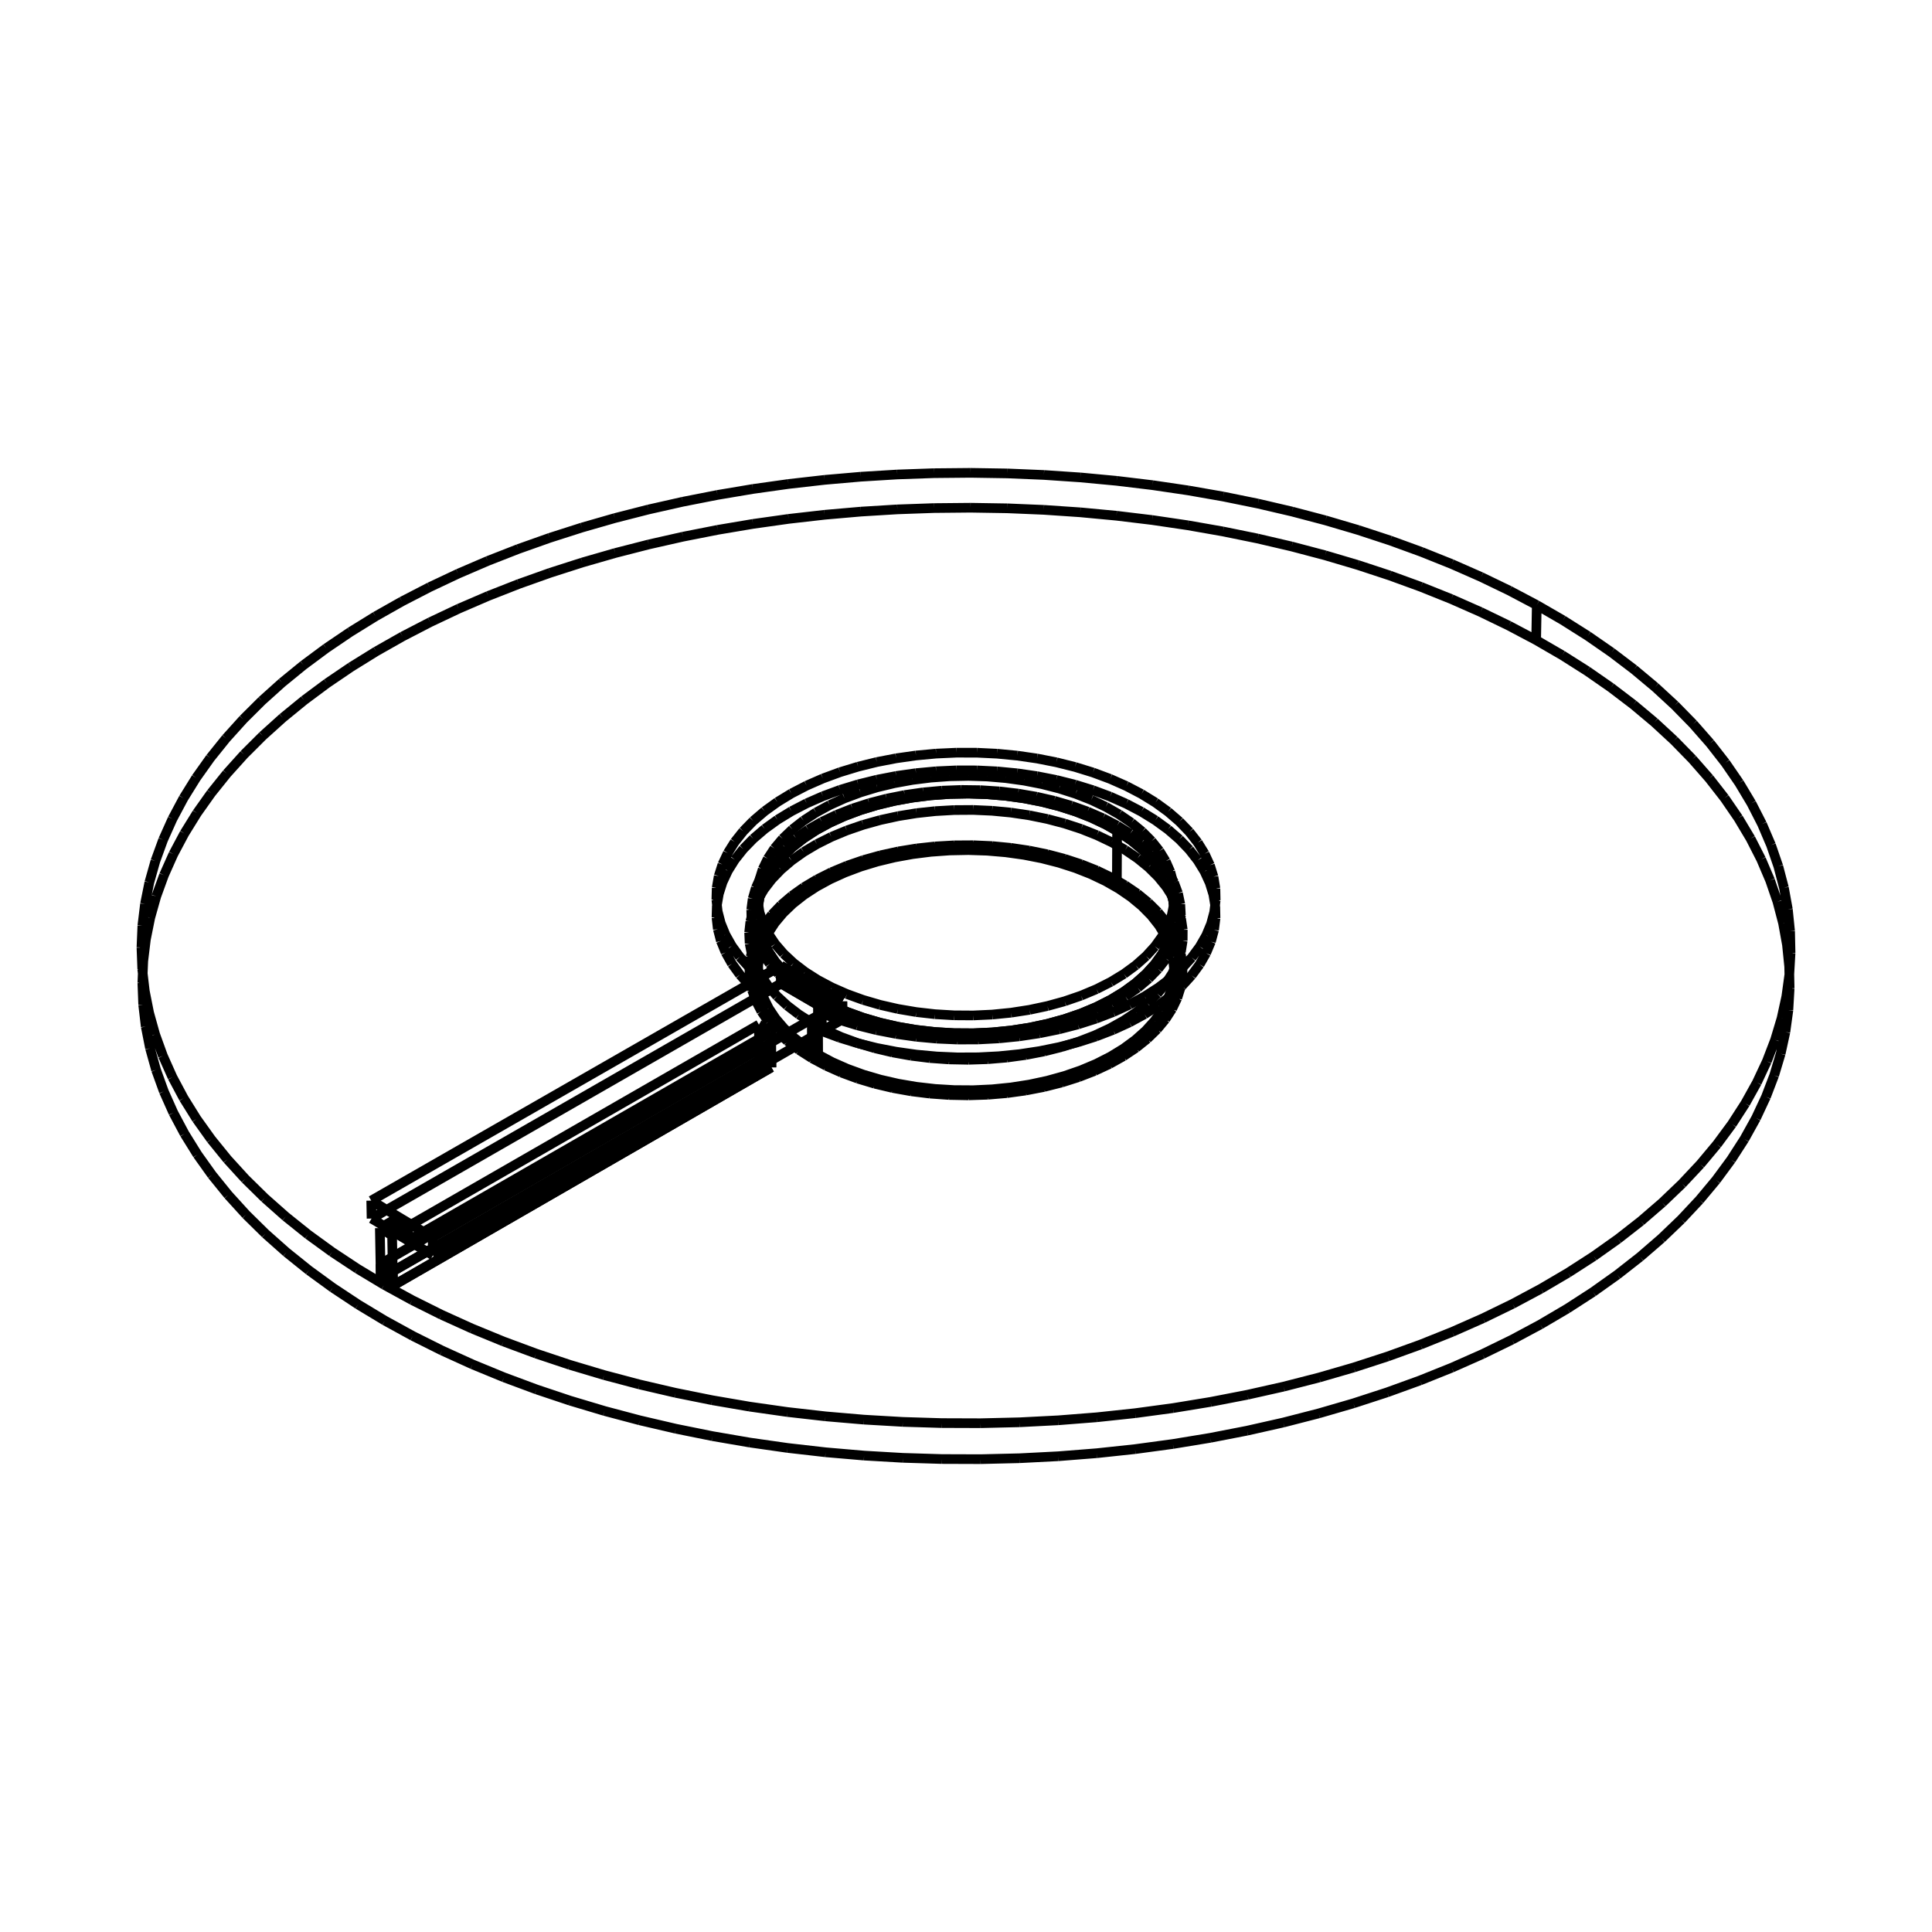
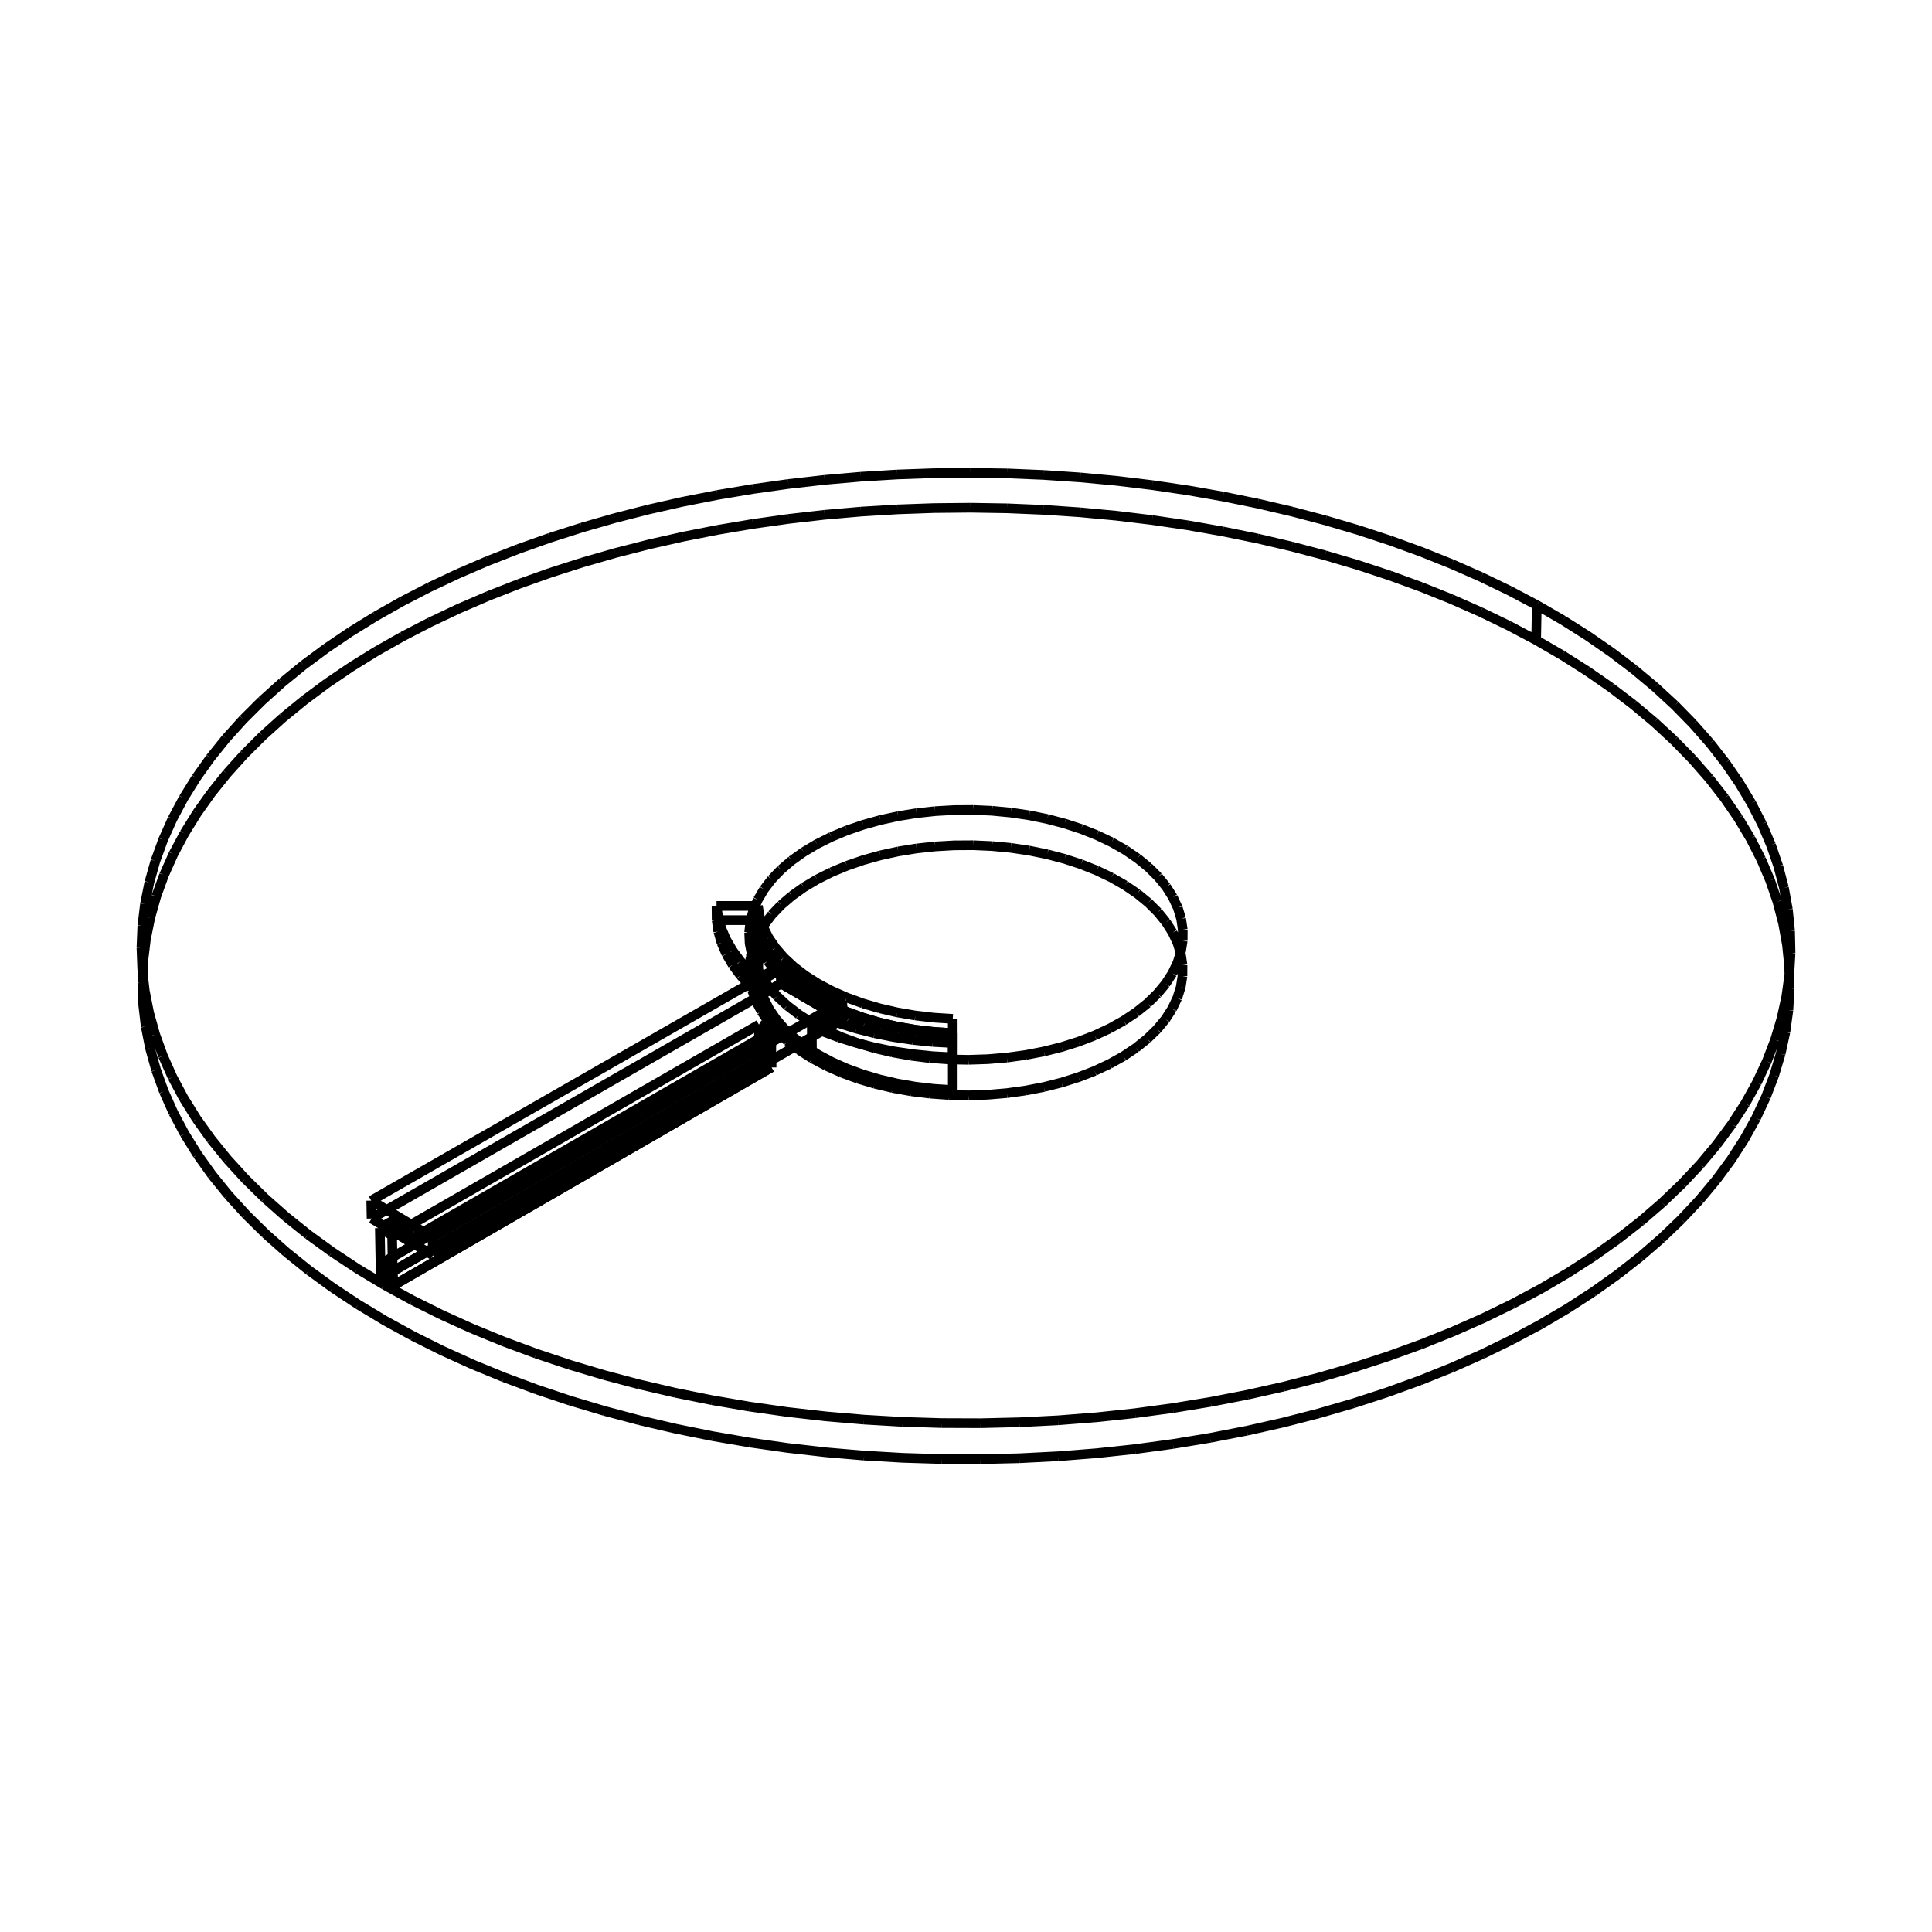
<svg xmlns="http://www.w3.org/2000/svg" viewBox="0 0 800 800">
  <path d="M636.087,265.056 L636.344,250.545 M636.344,250.545 L647.17,256.804 M647.17,256.804 L657.508,263.343 M657.508,263.343 L667.336,270.151 M667.336,270.151 L676.632,277.214 M676.632,277.214 L685.375,284.52 M685.375,284.52 L693.548,292.054 M693.548,292.054 L701.13,299.802 M701.13,299.802 L708.105,307.75 M708.105,307.75 L714.457,315.881 M714.457,315.881 L720.169,324.181 M720.169,324.181 L725.228,332.632 M725.228,332.632 L729.622,341.219 M729.622,341.219 L733.338,349.923 M733.338,349.923 L736.365,358.727 M736.365,358.727 L738.696,367.614 M738.696,367.614 L740.322,376.566 M740.322,376.566 L741.237,385.563 M741.237,385.563 L741.435,394.587 M741.435,394.587 L740.915,403.619 M740.915,403.619 L739.673,412.64 M739.673,412.64 L737.71,421.631 M737.71,421.631 L735.026,430.572 M735.026,430.572 L731.625,439.445 M731.625,439.445 L727.511,448.229 M727.511,448.229 L722.69,456.905 M722.69,456.905 L717.17,465.455 M717.17,465.455 L710.96,473.859 M710.96,473.859 L704.071,482.097 M704.071,482.097 L696.516,490.152 M696.516,490.152 L688.308,498.005 M688.308,498.005 L679.464,505.637 M679.464,505.637 L670.002,513.032 M670.002,513.032 L659.939,520.172 M659.939,520.172 L649.297,527.04 M649.297,527.04 L638.098,533.62 M638.098,533.62 L626.366,539.897 M626.366,539.897 L614.124,545.855 M614.124,545.855 L601.399,551.48 M601.399,551.48 L588.22,556.758 M588.22,556.758 L574.614,561.678 M574.614,561.678 L560.612,566.226 M560.612,566.226 L546.245,570.392 M546.245,570.392 L531.544,574.166 M531.544,574.166 L516.544,577.538 M516.544,577.538 L501.277,580.499 M501.277,580.499 L485.778,583.044 M485.778,583.044 L470.083,585.165 M470.083,585.165 L454.227,586.857 M454.227,586.857 L438.246,588.116 M438.246,588.116 L422.178,588.938 M422.178,588.938 L406.059,589.322 M406.059,589.322 L389.926,589.268 M389.926,589.268 L373.816,588.774 M373.816,588.774 L357.767,587.842 M357.767,587.842 L341.814,586.474 M341.814,586.474 L325.995,584.675 M325.995,584.675 L310.345,582.447 M310.345,582.447 L294.901,579.798 M294.901,579.798 L279.698,576.733 M279.698,576.733 L264.769,573.26 M264.769,573.26 L250.149,569.387 M250.149,569.387 L235.87,565.124 M235.87,565.124 L221.964,560.482 M221.964,560.482 L208.462,555.472 M208.462,555.472 L195.393,550.105 M195.393,550.105 L182.787,544.396 M182.787,544.396 L170.67,538.357 M170.67,538.357 L159.068,532.003 M159.068,532.003 L148.007,525.35 M148.007,525.35 L137.508,518.412 M137.508,518.412 L127.593,511.207 M127.593,511.207 L118.284,503.751 M118.284,503.751 L109.597,496.062 M109.597,496.062 L101.552,488.156 M101.552,488.156 L94.162,480.054 M94.162,480.054 L87.441,471.772 M87.441,471.772 L81.403,463.331 M81.403,463.331 L76.056,454.747 M76.056,454.747 L71.412,446.042 M71.412,446.042 L67.475,437.234 M67.475,437.234 L64.253,428.343 M64.253,428.343 L61.75,419.387 M61.75,419.387 L59.967,410.387 M59.967,410.387 L58.905,401.361 M58.905,401.361 L58.565,392.329 M58.565,392.329 L58.943,383.31 M58.943,383.31 L60.036,374.323 M60.036,374.323 L61.838,365.386 M61.838,365.386 L64.344,356.518 M64.344,356.518 L67.545,347.737 M67.545,347.737 L71.431,339.06 M71.431,339.06 L75.992,330.506 M75.992,330.506 L81.216,322.091 M81.216,322.091 L87.09,313.832 M87.09,313.832 L93.598,305.745 M93.598,305.745 L100.727,297.846 M100.727,297.846 L108.459,290.15 M108.459,290.15 L116.776,282.671 M116.776,282.671 L125.659,275.425 M125.659,275.425 L135.09,268.424 M135.09,268.424 L145.047,261.683 M145.047,261.683 L155.509,255.212 M155.509,255.212 L166.454,249.026 M166.454,249.026 L177.859,243.133 M177.859,243.133 L189.701,237.547 M189.701,237.547 L201.954,232.276 M201.954,232.276 L214.594,227.33 M214.594,227.33 L227.596,222.719 M227.596,222.719 L240.933,218.45 M240.933,218.45 L254.579,214.531 M254.579,214.531 L268.506,210.969 M268.506,210.969 L282.688,207.77 M282.688,207.77 L297.096,204.94 M297.096,204.94 L311.703,202.484 M311.703,202.484 L326.48,200.406 M326.48,200.406 L341.398,198.71 M341.398,198.71 L356.429,197.398 M356.429,197.398 L371.544,196.474 M371.544,196.474 L386.714,195.938 M386.714,195.938 L401.909,195.792 M401.909,195.792 L417.1,196.035 M417.1,196.035 L432.259,196.668 M432.259,196.668 L447.355,197.69 M447.355,197.69 L462.361,199.098 M462.361,199.098 L477.246,200.89 M477.246,200.89 L491.984,203.062 M491.984,203.062 L506.543,205.612 M506.543,205.612 L520.898,208.535 M520.898,208.535 L535.018,211.825 M535.018,211.825 L548.878,215.477 M548.878,215.477 L562.449,219.485 M562.449,219.485 L575.705,223.84 M575.705,223.84 L588.618,228.536 M588.618,228.536 L601.164,233.564 M601.164,233.564 L613.317,238.914 M613.317,238.914 L625.051,244.578 M625.051,244.578 L636.344,250.545 M636.087,265.056 L624.807,259.083 M624.807,259.083 L613.085,253.412 M613.085,253.412 L600.946,248.055 M600.946,248.055 L588.414,243.022 M588.414,243.022 L575.514,238.32 M575.514,238.32 L562.273,233.96 M562.273,233.96 L548.717,229.948 M548.717,229.948 L534.872,226.292 M534.872,226.292 L520.767,222.997 M520.767,222.997 L506.428,220.071 M506.428,220.071 L491.884,217.518 M491.884,217.518 L477.163,215.343 M477.163,215.343 L462.293,213.549 M462.293,213.549 L447.304,212.139 M447.304,212.139 L432.224,211.117 M432.224,211.117 L417.082,210.483 M417.082,210.483 L401.907,210.239 M401.907,210.239 L386.728,210.385 M386.728,210.385 L371.575,210.922 M371.575,210.922 L356.476,211.847 M356.476,211.847 L341.461,213.16 M341.461,213.16 L326.559,214.858 M326.559,214.858 L311.798,216.939 M311.798,216.939 L297.207,219.398 M297.207,219.398 L282.815,222.231 M282.815,222.231 L268.648,225.434 M268.648,225.434 L254.736,229 M254.736,229 L241.105,232.924 M241.105,232.924 L227.783,237.198 M227.783,237.198 L214.795,241.815 M214.795,241.815 L202.169,246.766 M202.169,246.766 L189.929,252.043 M189.929,252.043 L178.101,257.636 M178.101,257.636 L166.708,263.535 M166.708,263.535 L155.775,269.729 M155.775,269.729 L145.325,276.207 M145.325,276.207 L135.379,282.957 M135.379,282.957 L125.959,289.965 M125.959,289.965 L117.085,297.22 M117.085,297.22 L108.778,304.707 M108.778,304.707 L101.055,312.412 M101.055,312.412 L93.935,320.32 M93.935,320.32 L87.433,328.416 M87.433,328.416 L81.567,336.685 M81.567,336.685 L76.349,345.109 M76.349,345.109 L71.793,353.673 M71.793,353.673 L67.912,362.36 M67.912,362.36 L64.715,371.151 M64.715,371.151 L62.213,380.029 M62.213,380.029 L60.413,388.975 M60.413,388.975 L59.322,397.973 M59.322,397.973 L58.944,407.002 M58.944,407.002 L59.285,416.044 M59.285,416.044 L60.346,425.08 M60.346,425.08 L62.127,434.09 M62.127,434.09 L64.629,443.055 M64.629,443.055 L67.848,451.957 M67.848,451.957 L71.78,460.774 M71.78,460.774 L76.42,469.489 M76.42,469.489 L81.761,478.082 M81.761,478.082 L87.793,486.533 M87.793,486.533 L94.506,494.823 M94.506,494.823 L101.888,502.934 M101.888,502.934 L109.925,510.848 M109.925,510.848 L118.602,518.546 M118.602,518.546 L127.902,526.01 M127.902,526.01 L137.805,533.223 M137.805,533.223 L148.292,540.168 M148.292,540.168 L159.342,546.828 M159.342,546.828 L170.931,553.189 M170.931,553.189 L183.034,559.234 M183.034,559.234 L195.626,564.95 M195.626,564.95 L208.68,570.322 M208.68,570.322 L222.167,575.338 M222.167,575.338 L236.057,579.985 M236.057,579.985 L250.32,584.252 M250.32,584.252 L264.923,588.128 M264.923,588.128 L279.835,591.605 M279.835,591.605 L295.021,594.673 M295.021,594.673 L310.448,597.326 M310.448,597.326 L326.08,599.555 M326.08,599.555 L341.881,601.357 M341.881,601.357 L357.815,602.726 M357.815,602.726 L373.846,603.659 M373.846,603.659 L389.938,604.153 M389.938,604.153 L406.052,604.208 M406.052,604.208 L422.153,603.823 M422.153,603.823 L438.202,603 M438.202,603 L454.165,601.74 M454.165,601.74 L470.002,600.046 M470.002,600.046 L485.68,597.923 M485.68,597.923 L501.161,595.376 M501.161,595.376 L516.41,592.411 M516.41,592.411 L531.394,589.035 M531.394,589.035 L546.078,585.258 M546.078,585.258 L560.429,581.087 M560.429,581.087 L574.415,576.534 M574.415,576.534 L588.005,571.61 M588.005,571.61 L601.17,566.326 M601.17,566.326 L613.88,560.695 M613.88,560.695 L626.108,554.73 M626.108,554.73 L637.828,548.447 M637.828,548.447 L649.015,541.86 M649.015,541.86 L659.645,534.985 M659.645,534.985 L669.696,527.837 M669.696,527.837 L679.148,520.434 M679.148,520.434 L687.982,512.793 M687.982,512.793 L696.181,504.932 M696.181,504.932 L703.728,496.869 M703.728,496.869 L710.61,488.621 M710.61,488.621 L716.813,480.208 M716.813,480.208 L722.328,471.649 M722.328,471.649 L727.144,462.964 M727.144,462.964 L731.254,454.17 M731.254,454.17 L734.651,445.288 M734.651,445.288 L737.332,436.336 M737.332,436.336 L739.294,427.335 M739.294,427.335 L740.535,418.304 M740.535,418.304 L741.055,409.262 M741.055,409.262 L740.857,400.228 M740.857,400.228 L739.944,391.221 M739.944,391.221 L738.321,382.26 M738.321,382.26 L735.993,373.363 M735.993,373.363 L732.969,364.548 M732.969,364.548 L729.258,355.834 M729.258,355.834 L724.87,347.238 M724.87,347.238 L719.817,338.777 M719.817,338.777 L714.111,330.468 M714.111,330.468 L707.767,322.327 M707.767,322.327 L700.8,314.371 M700.8,314.371 L693.226,306.613 M693.226,306.613 L685.063,299.07 M685.063,299.07 L676.329,291.756 M676.329,291.756 L667.044,284.685 M667.044,284.685 L657.228,277.869 M657.228,277.869 L646.901,271.323 M646.901,271.323 L636.087,265.056 M336.217,438.186 L342.077,441.316 M342.077,441.316 L348.399,444.134 M348.399,444.134 L355.133,446.617 M355.133,446.617 L362.225,448.745 M362.225,448.745 L369.619,450.5 M369.619,450.5 L377.256,451.869 M377.256,451.869 L385.075,452.84 M385.075,452.84 L393.014,453.405 M393.014,453.405 L401.009,453.559 M401.009,453.559 L408.996,453.302 M408.996,453.302 L416.911,452.635 M416.911,452.635 L424.691,451.564 M424.691,451.564 L432.273,450.097 M432.273,450.097 L439.597,448.247 M439.597,448.247 L446.604,446.028 M446.604,446.028 L453.24,443.46 M453.24,443.46 L459.45,440.562 M459.45,440.562 L465.188,437.358 M465.188,437.358 L470.407,433.874 M470.407,433.874 L475.067,430.138 M475.067,430.138 L479.132,426.181 M479.132,426.181 L482.571,422.033 M482.571,422.033 L485.357,417.729 M485.357,417.729 L487.471,413.302 M487.471,413.302 L488.897,408.787 M488.897,408.787 L489.624,404.221 M489.624,404.221 L489.65,399.638 M489.65,399.638 L488.974,395.075 M488.974,395.075 L487.605,390.567 M487.605,390.567 L485.553,386.15 M485.553,386.15 L482.837,381.857 M482.837,381.857 L479.478,377.722 M479.478,377.722 L475.503,373.776 M475.503,373.776 L470.946,370.05 M470.946,370.05 L465.841,366.571 M465.841,366.571 L460.229,363.366 M460.229,363.366 L454.154,360.46 M454.154,360.46 L447.663,357.875 M447.663,357.875 L440.806,355.629 M440.806,355.629 L433.637,353.74 M433.637,353.74 L426.211,352.222 M426.211,352.222 L418.583,351.086 M418.583,351.086 L410.814,350.341 M410.814,350.341 L402.962,349.992 M402.962,349.992 L395.088,350.041 M395.088,350.041 L387.251,350.49 M387.251,350.49 L379.512,351.333 M379.512,351.333 L371.929,352.566 M371.929,352.566 L364.562,354.178 M364.562,354.178 L357.466,356.158 M357.466,356.158 L350.696,358.49 M350.696,358.49 L344.304,361.158 M344.304,361.158 L338.341,364.14 M338.341,364.14 L332.851,367.416 M332.851,367.416 L327.88,370.959 M327.88,370.959 L323.465,374.743 M323.465,374.743 L319.642,378.739 M319.642,378.739 L316.441,382.917 M316.441,382.917 L313.889,387.244 M313.889,387.244 L312.006,391.687 M312.006,391.687 L310.809,396.212 M310.809,396.212 L310.308,400.783 M310.308,400.783 L310.509,405.365 M310.509,405.365 L311.412,409.922 M311.412,409.922 L313.011,414.418 M313.011,414.418 L315.295,418.818 M315.295,418.818 L318.246,423.086 M318.246,423.086 L321.844,427.189 M321.844,427.189 L326.061,431.094 M326.061,431.094 L330.865,434.77 M330.865,434.77 L336.217,438.186 M319.388,436.081 L314.308,433.111 M314.308,433.111 L157.554,523.372 M157.554,523.372 L162.633,526.423 M162.633,526.423 L319.388,436.081 M336.146,423.479 L330.787,420.066 M330.787,420.066 L325.979,416.395 M325.979,416.395 L321.757,412.494 M321.757,412.494 L318.155,408.396 M318.155,408.396 L315.2,404.132 M315.2,404.132 L312.914,399.737 M312.914,399.737 L311.314,395.246 M311.314,395.246 L310.41,390.694 M310.41,390.694 L310.209,386.117 M310.209,386.117 L310.71,381.551 M310.71,381.551 L311.908,377.031 M311.908,377.031 L313.793,372.593 M313.793,372.593 L316.348,368.271 M316.348,368.271 L319.552,364.098 M319.552,364.098 L323.38,360.106 M323.38,360.106 L327.8,356.327 M327.8,356.327 L332.777,352.787 M332.777,352.787 L338.272,349.516 M338.272,349.516 L344.243,346.536 M344.243,346.536 L350.641,343.872 M350.641,343.872 L357.419,341.542 M357.419,341.542 L364.523,339.564 M364.523,339.564 L371.898,337.954 M371.898,337.954 L379.489,336.723 M379.489,336.723 L387.237,335.88 M387.237,335.88 L395.082,335.433 M395.082,335.433 L402.966,335.383 M402.966,335.383 L410.826,335.731 M410.826,335.731 L418.604,336.476 M418.604,336.476 L426.239,337.61 M426.239,337.61 L433.674,339.127 M433.674,339.127 L440.851,341.014 M440.851,341.014 L447.716,343.257 M447.716,343.257 L454.214,345.84 M454.214,345.84 L460.296,348.743 M460.296,348.743 L465.914,351.943 M465.914,351.943 L471.024,355.418 M471.024,355.418 L475.587,359.14 M475.587,359.14 L479.566,363.082 M479.566,363.082 L482.928,367.213 M482.928,367.213 L485.648,371.5 M485.648,371.5 L487.702,375.913 M487.702,375.913 L489.073,380.415 M489.073,380.415 L489.75,384.973 M489.75,384.973 L489.724,389.551 M489.724,389.551 L488.996,394.113 M488.996,394.113 L487.569,398.622 M487.569,398.622 L485.452,403.044 M485.452,403.044 L482.663,407.344 M482.663,407.344 L479.22,411.487 M479.22,411.487 L475.151,415.44 M475.151,415.44 L470.486,419.171 M470.486,419.171 L465.261,422.651 M465.261,422.651 L459.517,425.852 M459.517,425.852 L453.299,428.747 M453.299,428.747 L446.656,431.313 M446.656,431.313 L439.641,433.529 M439.641,433.529 L432.309,435.377 M432.309,435.377 L424.718,436.842 M424.718,436.842 L416.93,437.912 M416.93,437.912 L409.006,438.578 M409.006,438.578 L401.01,438.835 M401.01,438.835 L393.006,438.681 M393.006,438.681 L385.058,438.116 M385.058,438.116 L377.23,437.147 M377.23,437.147 L369.585,435.779 M369.585,435.779 L362.182,434.026 M362.182,434.026 L355.082,431.9 M355.082,431.9 L348.341,429.42 M348.341,429.42 L342.013,426.605 M342.013,426.605 L336.146,423.479 M336.217,438.186 L336.146,423.479 M319.424,441.974 L314.346,439.003 M314.346,439.003 L314.308,433.111 M319.424,441.974 L319.388,436.081 M162.74,532.354 L319.424,441.974 M162.74,532.354 L162.633,526.423 M157.664,529.302 L162.74,532.354 M157.664,529.302 L157.554,523.372 M314.346,439.003 L157.664,529.302" stroke="black" stroke-width="4" fill="red" />
-   <path d="M462.468,365.295 L462.579,341.878 M462.579,341.878 L467.971,345.233 M467.971,345.233 L472.823,348.853 M472.823,348.853 L477.097,352.71 M477.097,352.71 L480.758,356.773 M480.758,356.773 L483.775,361.011 M483.775,361.011 L486.123,365.391 M486.123,365.391 L487.781,369.876 M487.781,369.876 L488.736,374.432 M488.736,374.432 L488.977,379.023 M488.977,379.023 L488.501,383.61 M488.501,383.61 L487.312,388.157 M487.312,388.157 L485.416,392.628 M485.416,392.628 L482.828,396.986 M482.828,396.986 L479.567,401.195 M479.567,401.195 L475.66,405.22 M475.66,405.22 L471.135,409.029 M471.135,409.029 L466.03,412.591 M466.03,412.591 L460.385,415.874 M460.385,415.874 L454.245,418.853 M454.245,418.853 L447.661,421.503 M447.661,421.503 L440.685,423.8 M440.685,423.8 L433.375,425.727 M433.375,425.727 L425.79,427.267 M425.79,427.267 L417.994,428.406 M417.994,428.406 L410.049,429.136 M410.049,429.136 L402.021,429.449 M402.021,429.449 L393.977,429.345 M393.977,429.345 L385.982,428.823 M385.982,428.823 L378.103,427.887 M378.103,427.887 L370.405,426.546 M370.405,426.546 L362.95,424.811 M362.95,424.811 L355.799,422.697 M355.799,422.697 L349.012,420.221 M349.012,420.221 L342.644,417.404 M342.644,417.404 L336.746,414.269 M336.746,414.269 L331.365,410.843 M331.365,410.843 L326.545,407.154 M326.545,407.154 L322.325,403.232 M322.325,403.232 L318.737,399.111 M318.737,399.111 L315.81,394.823 M315.81,394.823 L313.566,390.405 M313.566,390.405 L312.022,385.891 M312.022,385.891 L311.189,381.319 M311.189,381.319 L311.072,376.726 M311.072,376.726 L311.67,372.148 M311.67,372.148 L312.978,367.622 M312.978,367.622 L314.984,363.186 M314.984,363.186 L317.669,358.873 M317.669,358.873 L321.011,354.718 M321.011,354.718 L324.983,350.753 M324.983,350.753 L329.551,347.011 M329.551,347.011 L334.678,343.52 M334.678,343.52 L340.323,340.308 M340.323,340.308 L346.441,337.399 M346.441,337.399 L352.982,334.817 M352.982,334.817 L359.894,332.581 M359.894,332.581 L367.122,330.708 M367.122,330.708 L374.609,329.213 M374.609,329.213 L382.297,328.107 M382.297,328.107 L390.123,327.4 M390.123,327.4 L398.028,327.096 M398.028,327.096 L405.948,327.197 M405.948,327.197 L413.821,327.704 M413.821,327.704 L421.586,328.611 M421.586,328.611 L429.181,329.912 M429.181,329.912 L436.546,331.598 M436.546,331.598 L443.623,333.654 M443.623,333.654 L450.356,336.066 M450.356,336.066 L456.692,338.814 M456.692,338.814 L462.579,341.878 M462.468,365.295 L456.591,362.226 M456.591,362.226 L450.267,359.473 M450.267,359.473 L443.546,357.057 M443.546,357.057 L436.481,354.997 M436.481,354.997 L429.129,353.308 M429.129,353.308 L421.548,352.004 M421.548,352.004 L413.797,351.095 M413.797,351.095 L405.937,350.588 M405.937,350.588 L398.031,350.486 M398.031,350.486 L390.141,350.791 M390.141,350.791 L382.328,351.5 M382.328,351.5 L374.654,352.607 M374.654,352.607 L367.18,354.105 M367.18,354.105 L359.964,355.981 M359.964,355.981 L353.065,358.221 M353.065,358.221 L346.535,360.809 M346.535,360.809 L340.429,363.723 M340.429,363.723 L334.794,366.941 M334.794,366.941 L329.675,370.438 M329.675,370.438 L325.116,374.187 M325.116,374.187 L321.151,378.158 M321.151,378.158 L317.815,382.321 M317.815,382.321 L315.134,386.641 M315.134,386.641 L313.133,391.086 M313.133,391.086 L311.827,395.62 M311.827,395.62 L311.23,400.206 M311.23,400.206 L311.347,404.807 M311.347,404.807 L312.179,409.387 M312.179,409.387 L313.72,413.909 M313.72,413.909 L315.96,418.336 M315.96,418.336 L318.882,422.631 M318.882,422.631 L322.464,426.76 M322.464,426.76 L326.677,430.688 M326.677,430.688 L331.488,434.384 M331.488,434.384 L336.859,437.816 M336.859,437.816 L342.746,440.956 M342.746,440.956 L349.104,443.778 M349.104,443.778 L355.879,446.259 M355.879,446.259 L363.016,448.377 M363.016,448.377 L370.458,450.115 M370.458,450.115 L378.142,451.458 M378.142,451.458 L386.007,452.395 M386.007,452.395 L393.987,452.918 M393.987,452.918 L402.017,453.023 M402.017,453.023 L410.031,452.709 M410.031,452.709 L417.961,451.978 M417.961,451.978 L425.744,450.836 M425.744,450.836 L433.315,449.294 M433.315,449.294 L440.612,447.364 M440.612,447.364 L447.575,445.062 M447.575,445.062 L454.148,442.408 M454.148,442.408 L460.277,439.424 M460.277,439.424 L465.912,436.134 M465.912,436.134 L471.008,432.567 M471.008,432.567 L475.525,428.751 M475.525,428.751 L479.426,424.718 M479.426,424.718 L482.68,420.502 M482.68,420.502 L485.264,416.137 M485.264,416.137 L487.156,411.658 M487.156,411.658 L488.344,407.102 M488.344,407.102 L488.819,402.507 M488.819,402.507 L488.578,397.908 M488.578,397.908 L487.625,393.344 M487.625,393.344 L485.97,388.85 M485.97,388.85 L483.627,384.463 M483.627,384.463 L480.615,380.217 M480.615,380.217 L476.961,376.146 M476.961,376.146 L472.694,372.283 M472.694,372.283 L467.85,368.656 M467.85,368.656 L462.468,365.295 M338.783,436.705 L344.578,439.791 M344.578,439.791 L350.841,442.559 M350.841,442.559 L357.519,444.986 M357.519,444.986 L364.555,447.05 M364.555,447.05 L371.892,448.734 M371.892,448.734 L379.467,450.023 M379.467,450.023 L387.216,450.907 M387.216,450.907 L395.073,451.377 M395.073,451.377 L402.972,451.429 M402.972,451.429 L410.845,451.063 M410.845,451.063 L418.627,450.283 M418.627,450.283 L426.252,449.094 M426.252,449.094 L433.654,447.507 M433.654,447.507 L440.771,445.536 M440.771,445.536 L447.544,443.199 M447.544,443.199 L453.916,440.514 M453.916,440.514 L459.833,437.505 M459.833,437.505 L465.246,434.198 M465.246,434.198 L470.111,430.621 M470.111,430.621 L474.387,426.805 M474.387,426.805 L478.039,422.781 M478.039,422.781 L481.039,418.585 M481.039,418.585 L483.362,414.251 M483.362,414.251 L484.991,409.816 M484.991,409.816 L485.912,405.316 M485.912,405.316 L486.121,400.79 M486.121,400.79 L485.617,396.275 M485.617,396.275 L484.404,391.808 M484.404,391.808 L482.496,387.426 M482.496,387.426 L479.908,383.165 M479.908,383.165 L476.664,379.059 M476.664,379.059 L472.791,375.143 M472.791,375.143 L468.323,371.447 M468.323,371.447 L463.295,368.002 M463.295,368.002 L457.752,364.835 M457.752,364.835 L451.738,361.972 M451.738,361.972 L445.303,359.436 M445.303,359.436 L438.5,357.246 M438.5,357.246 L431.384,355.421 M431.384,355.421 L424.014,353.974 M424.014,353.974 L416.449,352.918 M416.449,352.918 L408.751,352.261 M408.751,352.261 L400.982,352.007 M400.982,352.007 L393.205,352.159 M393.205,352.159 L385.483,352.716 M385.483,352.716 L377.879,353.673 M377.879,353.673 L370.455,355.023 M370.455,355.023 L363.27,356.755 M363.27,356.755 L356.383,358.855 M356.383,358.855 L349.851,361.306 M349.851,361.306 L343.727,364.09 M343.727,364.09 L338.061,367.183 M338.061,367.183 L332.901,370.561 M332.901,370.561 L328.289,374.197 M328.289,374.197 L324.264,378.061 M324.264,378.061 L320.86,382.122 M320.86,382.122 L318.106,386.348 M318.106,386.348 L316.026,390.703 M316.026,390.703 L314.638,395.152 M314.638,395.152 L313.956,399.659 M313.956,399.659 L313.986,404.186 M313.986,404.186 L314.73,408.695 M314.73,408.695 L316.183,413.15 M316.183,413.15 L318.334,417.513 M318.334,417.513 L321.166,421.747 M321.166,421.747 L324.658,425.817 M324.658,425.817 L328.782,429.688 M328.782,429.688 L333.502,433.328 M333.502,433.328 L338.783,436.705 M338.673,413.16 L333.383,409.789 M333.383,409.789 L328.654,406.156 M328.654,406.156 L324.524,402.291 M324.524,402.291 L321.025,398.229 M321.025,398.229 L318.188,394.002 M318.188,394.002 L316.033,389.647 M316.033,389.647 L314.578,385.2 M314.578,385.2 L313.833,380.698 M313.833,380.698 L313.803,376.18 M313.803,376.18 L314.486,371.681 M314.486,371.681 L315.876,367.24 M315.876,367.24 L317.96,362.893 M317.96,362.893 L320.719,358.675 M320.719,358.675 L324.13,354.621 M324.13,354.621 L328.162,350.764 M328.162,350.764 L332.782,347.134 M332.782,347.134 L337.952,343.762 M337.952,343.762 L343.627,340.675 M343.627,340.675 L349.762,337.896 M349.762,337.896 L356.306,335.449 M356.306,335.449 L363.205,333.353 M363.205,333.353 L370.402,331.624 M370.402,331.624 L377.84,330.277 M377.84,330.277 L385.458,329.322 M385.458,329.322 L393.193,328.766 M393.193,328.766 L400.984,328.614 M400.984,328.614 L408.766,328.867 M408.766,328.867 L416.478,329.523 M416.478,329.523 L424.056,330.577 M424.056,330.577 L431.44,332.021 M431.44,332.021 L438.568,333.843 M438.568,333.843 L445.383,336.029 M445.383,336.029 L451.83,338.561 M451.83,338.561 L457.854,341.419 M457.854,341.419 L463.408,344.58 M463.408,344.58 L468.444,348.019 M468.444,348.019 L472.92,351.708 M472.92,351.708 L476.8,355.617 M476.8,355.617 L480.05,359.715 M480.05,359.715 L482.642,363.969 M482.642,363.969 L484.554,368.343 M484.554,368.343 L485.769,372.802 M485.769,372.802 L486.274,377.309 M486.274,377.309 L486.066,381.827 M486.066,381.827 L485.142,386.318 M485.142,386.318 L483.511,390.746 M483.511,390.746 L481.184,395.072 M481.184,395.072 L478.179,399.261 M478.179,399.261 L474.52,403.277 M474.52,403.277 L470.236,407.087 M470.236,407.087 L465.363,410.657 M465.363,410.657 L459.94,413.959 M459.94,413.959 L454.012,416.962 M454.012,416.962 L447.629,419.642 M447.629,419.642 L440.844,421.976 M440.844,421.976 L433.714,423.943 M433.714,423.943 L426.299,425.527 M426.299,425.527 L418.661,426.714 M418.661,426.714 L410.865,427.493 M410.865,427.493 L402.977,427.858 M402.977,427.858 L395.064,427.806 M395.064,427.806 L387.193,427.337 M387.193,427.337 L379.43,426.455 M379.43,426.455 L371.842,425.168 M371.842,425.168 L364.492,423.487 M364.492,423.487 L357.442,421.426 M357.442,421.426 L350.753,419.004 M350.753,419.004 L344.479,416.241 M344.479,416.241 L338.673,413.16 M338.783,436.705 L338.673,413.16" stroke="black" stroke-width="4" fill="red" />
-   <path d="M340.307,426.953 L347.511,429.635 M347.511,429.635 L355.08,431.964 M355.08,431.964 L362.961,433.925 M362.961,433.925 L371.1,435.503 M371.1,435.503 L379.441,436.687 M379.441,436.687 L387.924,437.468 M387.924,437.468 L396.493,437.842 M396.493,437.842 L405.085,437.805 M405.085,437.805 L413.642,437.357 M413.642,437.357 L422.104,436.502 M422.104,436.502 L430.413,435.245 M430.413,435.245 L438.509,433.597 M438.509,433.597 L446.338,431.568 M446.338,431.568 L453.844,429.173 M453.844,429.173 L460.976,426.43 M460.976,426.43 L467.686,423.357 M467.686,423.357 L473.926,419.976 M473.926,419.976 L479.655,416.311 M479.655,416.311 L484.835,412.388 M484.835,412.388 L489.429,408.235 M489.429,408.235 L493.408,403.88 M493.408,403.88 L496.746,399.354 M496.746,399.354 L499.421,394.688 M499.421,394.688 L501.416,389.914 M501.416,389.914 L502.719,385.066 M502.719,385.066 L503.322,380.176 M503.322,380.176 L503.224,375.277 M503.224,375.277 L502.426,370.404 M502.426,370.404 L500.935,365.588 M500.935,365.588 L498.764,360.862 M498.764,360.862 L495.927,356.259 M495.927,356.259 L492.446,351.807 M492.446,351.807 L488.345,347.538 M488.345,347.538 L483.652,343.479 M483.652,343.479 L478.401,339.657 M478.401,339.657 L472.627,336.097 M472.627,336.097 L466.369,332.823 M466.369,332.823 L459.671,329.855 M459.671,329.855 L452.576,327.213 M452.576,327.213 L445.133,324.914 M445.133,324.914 L437.39,322.973 M437.39,322.973 L429.401,321.403 M429.401,321.403 L421.217,320.213 M421.217,320.213 L412.893,319.412 M412.893,319.412 L404.484,319.004 M404.484,319.004 L396.045,318.992 M396.045,318.992 L387.632,319.376 M387.632,319.376 L379.301,320.154 M379.301,320.154 L371.107,321.32 M371.107,321.32 L363.105,322.868 M363.105,322.868 L355.346,324.786 M355.346,324.786 L347.883,327.064 M347.883,327.064 L340.766,329.685 M340.766,329.685 L334.042,332.634 M334.042,332.634 L327.756,335.891 M327.756,335.891 L321.952,339.434 M321.952,339.434 L316.668,343.241 M316.668,343.241 L311.941,347.286 M311.941,347.286 L307.803,351.543 M307.803,351.543 L304.283,355.984 M304.283,355.984 L301.407,360.58 M301.407,360.58 L299.194,365.299 M299.194,365.299 L297.662,370.11 M297.662,370.11 L296.822,374.981 M296.822,374.981 L296.681,379.879 M296.681,379.879 L297.243,384.771 M297.243,384.771 L298.503,389.623 M298.503,389.623 L300.457,394.402 M300.457,394.402 L303.091,399.075 M303.091,399.075 L306.389,403.611 M306.389,403.611 L310.33,407.977 M310.33,407.977 L314.888,412.143 M314.84,404.769 L314.888,412.143 M314.84,404.769 L310.28,400.605 M310.28,400.605 L306.337,396.241 M306.337,396.241 L303.037,391.708 M303.037,391.708 L300.401,387.037 M300.401,387.037 L298.447,382.261 M298.447,382.261 L297.185,377.412 M297.185,377.412 L296.624,372.523 M296.624,372.523 L296.765,367.628 M296.765,367.628 L297.605,362.759 M297.605,362.759 L299.138,357.951 M299.138,357.951 L301.352,353.234 M301.352,353.234 L304.23,348.642 M304.23,348.642 L307.752,344.203 M307.752,344.203 L311.892,339.948 M311.892,339.948 L316.622,335.905 M316.622,335.905 L321.909,332.1 M321.909,332.1 L327.716,328.559 M327.716,328.559 L334.005,325.304 M334.005,325.304 L340.733,322.357 M340.733,322.357 L347.854,319.737 M347.854,319.737 L355.321,317.461 M355.321,317.461 L363.084,315.543 M363.084,315.543 L371.091,313.997 M371.091,313.997 L379.29,312.831 M379.29,312.831 L387.625,312.054 M387.625,312.054 L396.043,311.67 M396.043,311.67 L404.486,311.682 M404.486,311.682 L412.9,312.09 M412.9,312.09 L421.229,312.891 M421.229,312.891 L429.417,314.08 M429.417,314.08 L437.411,315.649 M437.411,315.649 L445.158,317.589 M445.158,317.589 L452.605,319.886 M452.605,319.886 L459.704,322.527 M459.704,322.527 L466.406,325.493 M466.406,325.493 L472.667,328.766 M472.667,328.766 L478.444,332.323 M478.444,332.323 L483.698,336.143 M483.698,336.143 L488.393,340.2 M488.393,340.2 L492.497,344.467 M492.497,344.467 L495.98,348.916 M495.98,348.916 L498.819,353.517 M498.819,353.517 L500.992,358.24 M500.992,358.24 L502.483,363.053 M502.483,363.053 L503.281,367.924 M503.281,367.924 L503.38,372.819 M503.38,372.819 L502.776,377.707 M502.776,377.707 L501.472,382.552 M501.472,382.552 L499.476,387.323 M499.476,387.323 L496.8,391.987 M496.8,391.987 L493.46,396.51 M493.46,396.51 L489.479,400.863 M489.479,400.863 L484.882,405.014 M484.882,405.014 L479.7,408.934 M479.7,408.934 L473.968,412.597 M473.968,412.597 L467.724,415.976 M467.724,415.976 L461.01,419.047 M461.01,419.047 L453.874,421.789 M453.874,421.789 L446.364,424.183 M446.364,424.183 L438.531,426.211 M438.531,426.211 L430.43,427.858 M430.43,427.858 L422.117,429.114 M422.117,429.114 L413.65,429.968 M413.65,429.968 L405.088,430.416 M405.088,430.416 L396.491,430.453 M396.491,430.453 L387.918,430.08 M387.918,430.08 L379.429,429.299 M379.429,429.299 L371.084,428.116 M371.084,428.116 L362.94,426.538 M362.94,426.538 L355.055,424.579 M355.055,424.579 L347.482,422.251 M347.482,422.251 L340.274,419.57 M340.274,419.57 L340.307,426.953 M323.407,407.253 L314.888,412.143 M340.307,426.953 L348.827,422.041 M348.827,422.041 L323.407,407.253 M338.673,413.16 L344.479,416.241 M344.479,416.241 L350.753,419.004 M350.753,419.004 L357.442,421.426 M357.442,421.426 L364.492,423.487 M364.492,423.487 L371.842,425.168 M371.842,425.168 L379.43,426.455 M379.43,426.455 L387.193,427.337 M387.193,427.337 L395.064,427.806 M395.064,427.806 L402.977,427.858 M402.977,427.858 L410.865,427.493 M410.865,427.493 L418.661,426.714 M418.661,426.714 L426.299,425.527 M426.299,425.527 L433.714,423.943 M433.714,423.943 L440.844,421.976 M440.844,421.976 L447.629,419.642 M447.629,419.642 L454.012,416.962 M454.012,416.962 L459.94,413.959 M459.94,413.959 L465.363,410.657 M465.363,410.657 L470.236,407.087 M470.236,407.087 L474.52,403.277 M474.52,403.277 L478.179,399.261 M478.179,399.261 L481.184,395.072 M481.184,395.072 L483.511,390.746 M483.511,390.746 L485.142,386.318 M485.142,386.318 L486.066,381.827 M486.066,381.827 L486.274,377.309 M486.274,377.309 L485.769,372.802 M485.769,372.802 L484.554,368.343 M484.554,368.343 L482.642,363.969 M482.642,363.969 L480.05,359.715 M480.05,359.715 L476.8,355.617 M476.8,355.617 L472.92,351.708 M472.92,351.708 L468.444,348.019 M468.444,348.019 L463.408,344.58 M463.408,344.58 L457.854,341.419 M457.854,341.419 L451.83,338.561 M451.83,338.561 L445.383,336.029 M445.383,336.029 L438.568,333.843 M438.568,333.843 L431.44,332.021 M431.44,332.021 L424.056,330.577 M424.056,330.577 L416.478,329.523 M416.478,329.523 L408.766,328.867 M408.766,328.867 L400.984,328.614 M400.984,328.614 L393.193,328.766 M393.193,328.766 L385.458,329.322 M385.458,329.322 L377.84,330.277 M377.84,330.277 L370.402,331.624 M370.402,331.624 L363.205,333.353 M363.205,333.353 L356.306,335.449 M356.306,335.449 L349.762,337.896 M349.762,337.896 L343.627,340.675 M343.627,340.675 L337.952,343.762 M337.952,343.762 L332.782,347.134 M332.782,347.134 L328.162,350.764 M328.162,350.764 L324.13,354.621 M324.13,354.621 L320.719,358.675 M320.719,358.675 L317.96,362.893 M317.96,362.893 L315.876,367.24 M315.876,367.24 L314.486,371.681 M314.486,371.681 L313.803,376.18 M313.803,376.18 L313.833,380.698 M313.833,380.698 L314.578,385.2 M314.578,385.2 L316.033,389.647 M316.033,389.647 L318.188,394.002 M318.188,394.002 L321.025,398.229 M321.025,398.229 L324.524,402.291 M324.524,402.291 L328.654,406.156 M328.654,406.156 L333.383,409.789 M333.383,409.789 L338.673,413.16 M348.827,422.041 L348.798,414.661 M340.274,419.57 L348.798,414.661 M348.798,414.661 L323.365,399.881 M323.365,399.881 L314.84,404.769 M338.639,405.785 L333.346,402.416 M333.346,402.416 L328.614,398.784 M328.614,398.784 L324.481,394.922 M324.481,394.922 L320.981,390.862 M320.981,390.862 L318.142,386.638 M318.142,386.638 L315.986,382.285 M315.986,382.285 L314.53,377.841 M314.53,377.841 L313.785,373.342 M313.785,373.342 L313.755,368.825 M313.755,368.825 L314.439,364.329 M314.439,364.329 L315.83,359.891 M315.83,359.891 L317.915,355.546 M317.915,355.546 L320.675,351.33 M320.675,351.33 L324.088,347.279 M324.088,347.279 L328.122,343.424 M328.122,343.424 L332.745,339.796 M332.745,339.796 L337.917,336.426 M337.917,336.426 L343.596,333.341 M343.596,333.341 L349.734,330.564 M349.734,330.564 L356.282,328.118 M356.282,328.118 L363.184,326.023 M363.184,326.023 L370.386,324.295 M370.386,324.295 L377.828,322.949 M377.828,322.949 L385.449,321.994 M385.449,321.994 L393.189,321.438 M393.189,321.438 L400.984,321.286 M400.984,321.286 L408.771,321.539 M408.771,321.539 L416.487,322.195 M416.487,322.195 L424.07,323.249 M424.07,323.249 L431.457,324.692 M431.457,324.692 L438.589,326.513 M438.589,326.513 L445.408,328.697 M445.408,328.697 L451.858,331.228 M451.858,331.228 L457.886,334.084 M457.886,334.084 L463.443,337.243 M463.443,337.243 L468.482,340.68 M468.482,340.68 L472.961,344.367 M472.961,344.367 L476.843,348.274 M476.843,348.274 L480.095,352.37 M480.095,352.37 L482.688,356.621 M482.688,356.621 L484.601,360.993 M484.601,360.993 L485.817,365.449 M485.817,365.449 L486.323,369.954 M486.323,369.954 L486.113,374.469 M486.113,374.469 L485.19,378.958 M485.19,378.958 L483.558,383.383 M483.558,383.383 L481.229,387.707 M481.229,387.707 L478.222,391.894 M478.222,391.894 L474.561,395.908 M474.561,395.908 L470.275,399.715 M470.275,399.715 L465.399,403.284 M465.399,403.284 L459.973,406.583 M459.973,406.583 L454.043,409.585 M454.043,409.585 L447.656,412.263 M447.656,412.263 L440.867,414.596 M440.867,414.596 L433.733,416.562 M433.733,416.562 L426.313,418.145 M426.313,418.145 L418.671,419.331 M418.671,419.331 L410.871,420.11 M410.871,420.11 L402.979,420.475 M402.979,420.475 L395.061,420.423 M395.061,420.423 L387.185,419.954 M387.185,419.954 L379.419,419.072 M379.419,419.072 L371.826,417.786 M371.826,417.786 L364.472,416.106 M364.472,416.106 L357.419,414.046 M357.419,414.046 L350.725,411.625 M350.725,411.625 L344.448,408.864 M344.448,408.864 L338.639,405.785 M323.407,407.253 L323.365,399.881 M338.673,413.16 L338.639,405.785" stroke="black" stroke-width="4" fill="red" />
+   <path d="M311.159,381.012 L311.317,404.499 M394.514,429.365 L386.92,428.906 M386.92,428.906 L379.423,428.074 M379.423,428.074 L372.078,426.875 M372.078,426.875 L364.94,425.319 M364.94,425.319 L358.063,423.417 M358.063,423.417 L351.495,421.184 M351.495,421.184 L345.287,418.637 M345.287,418.637 L339.483,415.794 M339.483,415.794 L334.125,412.678 M334.125,412.678 L329.253,409.311 M329.253,409.311 L324.901,405.718 M324.901,405.718 L321.1,401.927 M321.1,401.927 L317.879,397.965 M317.879,397.965 L315.258,393.862 M315.258,393.862 L313.256,389.648 M313.256,389.648 L311.887,385.354 M311.887,385.354 L311.159,381.012 M394.514,429.365 L394.524,452.938 M311.317,404.499 L312.044,408.85 M312.044,408.85 L313.411,413.151 M313.411,413.151 L315.409,417.373 M315.409,417.373 L318.025,421.483 M318.025,421.483 L321.241,425.452 M321.241,425.452 L325.035,429.25 M325.035,429.25 L329.379,432.849 M329.379,432.849 L334.243,436.222 M334.243,436.222 L339.591,439.344 M339.591,439.344 L345.385,442.192 M345.385,442.192 L351.582,444.744 M351.582,444.744 L358.138,446.98 M358.138,446.98 L365.003,448.885 M365.003,448.885 L372.128,450.444 M372.128,450.444 L379.459,451.645 M379.459,451.645 L386.943,452.478 M386.943,452.478 L394.524,452.938 M314.015,404.499 L311.317,404.499 M313.861,381.012 L311.159,381.012 M313.861,381.012 L314.015,404.499 M394.514,429.365 L394.516,427.787 M394.516,427.787 L386.718,427.295 M386.718,427.295 L379.03,426.398 M379.03,426.398 L371.518,425.103 M371.518,425.103 L364.242,423.422 M364.242,423.422 L357.264,421.368 M357.264,421.368 L350.64,418.959 M350.64,418.959 L344.426,416.215 M344.426,416.215 L338.673,413.16 M338.673,413.16 L333.427,409.819 M333.427,409.819 L328.731,406.221 M328.731,406.221 L324.623,402.394 M324.623,402.394 L321.136,398.372 M321.136,398.372 L318.297,394.188 M318.297,394.188 L316.128,389.876 M316.128,389.876 L314.646,385.472 M314.646,385.472 L313.861,381.012 M394.524,452.938 L394.526,451.357 M394.516,427.787 L394.526,451.357 M314.015,404.499 L314.798,408.968 M314.798,408.968 L316.277,413.38 M316.277,413.38 L318.442,417.699 M318.442,417.699 L321.277,421.891 M321.277,421.891 L324.758,425.92 M324.758,425.92 L328.858,429.753 M328.858,429.753 L333.546,433.358 M333.546,433.358 L338.783,436.705 M338.783,436.705 L344.526,439.765 M344.526,439.765 L350.728,442.514 M350.728,442.514 L357.34,444.927 M357.34,444.927 L364.306,446.985 M364.306,446.985 L371.569,448.669 M371.569,448.669 L379.068,449.966 M379.068,449.966 L386.741,450.865 M386.741,450.865 L394.526,451.357" stroke="black" stroke-width="4" fill="red" />
+   <path d="M394.505,431.882 L394.507,437.792 M340.307,426.953 L347.267,429.552 M347.267,429.552 L354.57,431.822 M354.57,431.822 L362.168,433.748 M362.168,433.748 L370.012,435.317 M370.012,435.317 L378.052,436.519 M378.052,436.519 L386.235,437.346 M386.235,437.346 L394.507,437.792 M340.28,421.048 L340.307,426.953 M394.505,431.882 L386.229,431.436 M386.229,431.436 L378.042,430.609 M378.042,430.609 L369.999,429.408 M369.999,429.408 L362.151,427.839 M362.151,427.839 L354.549,425.914 M354.549,425.914 L347.243,423.645 M347.243,423.645 L340.28,421.048 M394.507,437.792 L394.516,427.787 M394.513,421.881 L394.516,427.787 M394.505,431.882 L394.513,421.881 M313.861,381.012 L314.646,385.472 M314.646,385.472 L316.128,389.876 M316.128,389.876 L318.297,394.188 M318.297,394.188 L321.136,398.372 M321.136,398.372 L324.623,402.394 M324.623,402.394 L328.731,406.221 M328.731,406.221 L333.427,409.819 M333.427,409.819 L338.673,413.16 M338.673,413.16 L344.426,416.215 M344.426,416.215 L350.64,418.959 M350.64,418.959 L357.264,421.368 M357.264,421.368 L364.242,423.422 M364.242,423.422 L371.518,425.103 M371.518,425.103 L379.03,426.398 M379.03,426.398 L386.718,427.295 M386.718,427.295 L394.516,427.787 M313.861,381.012 L296.749,381.012 M296.749,381.012 L297.437,385.736 M297.437,385.736 L298.778,390.418 M298.778,390.418 L300.766,395.026 M300.766,395.026 L303.388,399.531 M303.388,399.531 L306.63,403.905 M306.63,403.905 L310.471,408.118 M310.471,408.118 L314.888,412.143 M323.407,407.253 L314.888,412.143 M348.827,422.041 L323.407,407.253 M340.307,426.953 L348.827,422.041 M348.827,422.041 L348.804,416.138 M348.804,416.138 L340.28,421.048 M394.513,421.881 L386.712,421.389 M386.712,421.389 L379.021,420.492 M379.021,420.492 L371.505,419.198 M371.505,419.198 L364.226,417.518 M364.226,417.518 L357.244,415.465 M357.244,415.465 L350.618,413.057 M350.618,413.057 L344.401,410.314 M344.401,410.314 L338.645,407.261 M338.645,407.261 L333.397,403.921 M333.397,403.921 L328.699,400.324 M328.699,400.324 L324.589,396.5 M324.589,396.5 L321.101,392.48 M321.101,392.48 L318.26,388.297 M318.26,388.297 L316.091,383.987 M316.091,383.987 L314.608,379.585 M314.608,379.585 L313.823,375.127 M323.373,401.356 L348.804,416.138 M314.85,406.244 L323.373,401.356 M314.85,406.244 L310.431,402.221 M310.431,402.221 L306.588,398.009 M306.588,398.009 L303.345,393.638 M303.345,393.638 L300.722,389.135 M300.722,389.135 L298.733,384.528 M298.733,384.528 L297.391,379.849 M297.391,379.849 L296.703,375.127 M313.823,375.127 L296.703,375.127 M313.823,375.127 L313.861,381.012 M296.703,375.127 L296.749,381.012 M314.85,406.244 L314.888,412.143 M323.407,407.253 L323.373,401.356" stroke="black" stroke-width="4" fill="red" />
  <path d="M314.346,439.003 L157.664,529.302 M157.664,529.302 L157.279,508.522 M163.903,504.716 L157.279,508.522 M164.01,510.659 L163.903,504.716 M314.25,424.265 L164.01,510.659 M314.346,439.003 L314.25,424.265 M157.664,529.302 L162.74,532.354 M162.74,532.354 L319.424,441.974 M319.424,441.974 L314.346,439.003 M162.74,532.354 L162.363,511.57 M157.279,508.522 L162.363,511.57 M168.987,507.761 L163.903,504.716 M162.363,511.57 L168.987,507.761 M164.01,510.659 L169.092,513.704 M168.987,507.761 L169.092,513.704 M319.334,427.232 L314.25,424.265 M169.092,513.704 L319.334,427.232 M319.424,441.974 L319.334,427.232" stroke="black" stroke-width="4" fill="red" />
  <path d="M323.407,407.253 L323.365,399.881 M153.86,504.576 L153.72,497.15 M323.407,407.253 L153.86,504.576 M323.365,399.881 L153.72,497.15 M179.27,519.804 L179.144,512.37 M153.86,504.576 L179.27,519.804 M153.72,497.15 L179.144,512.37 M348.827,422.041 L348.798,414.661 M179.27,519.804 L348.827,422.041 M179.144,512.37 L348.798,414.661 M348.827,422.041 L323.407,407.253 M348.798,414.661 L323.365,399.881" stroke="black" stroke-width="4" fill="red" />
</svg>
